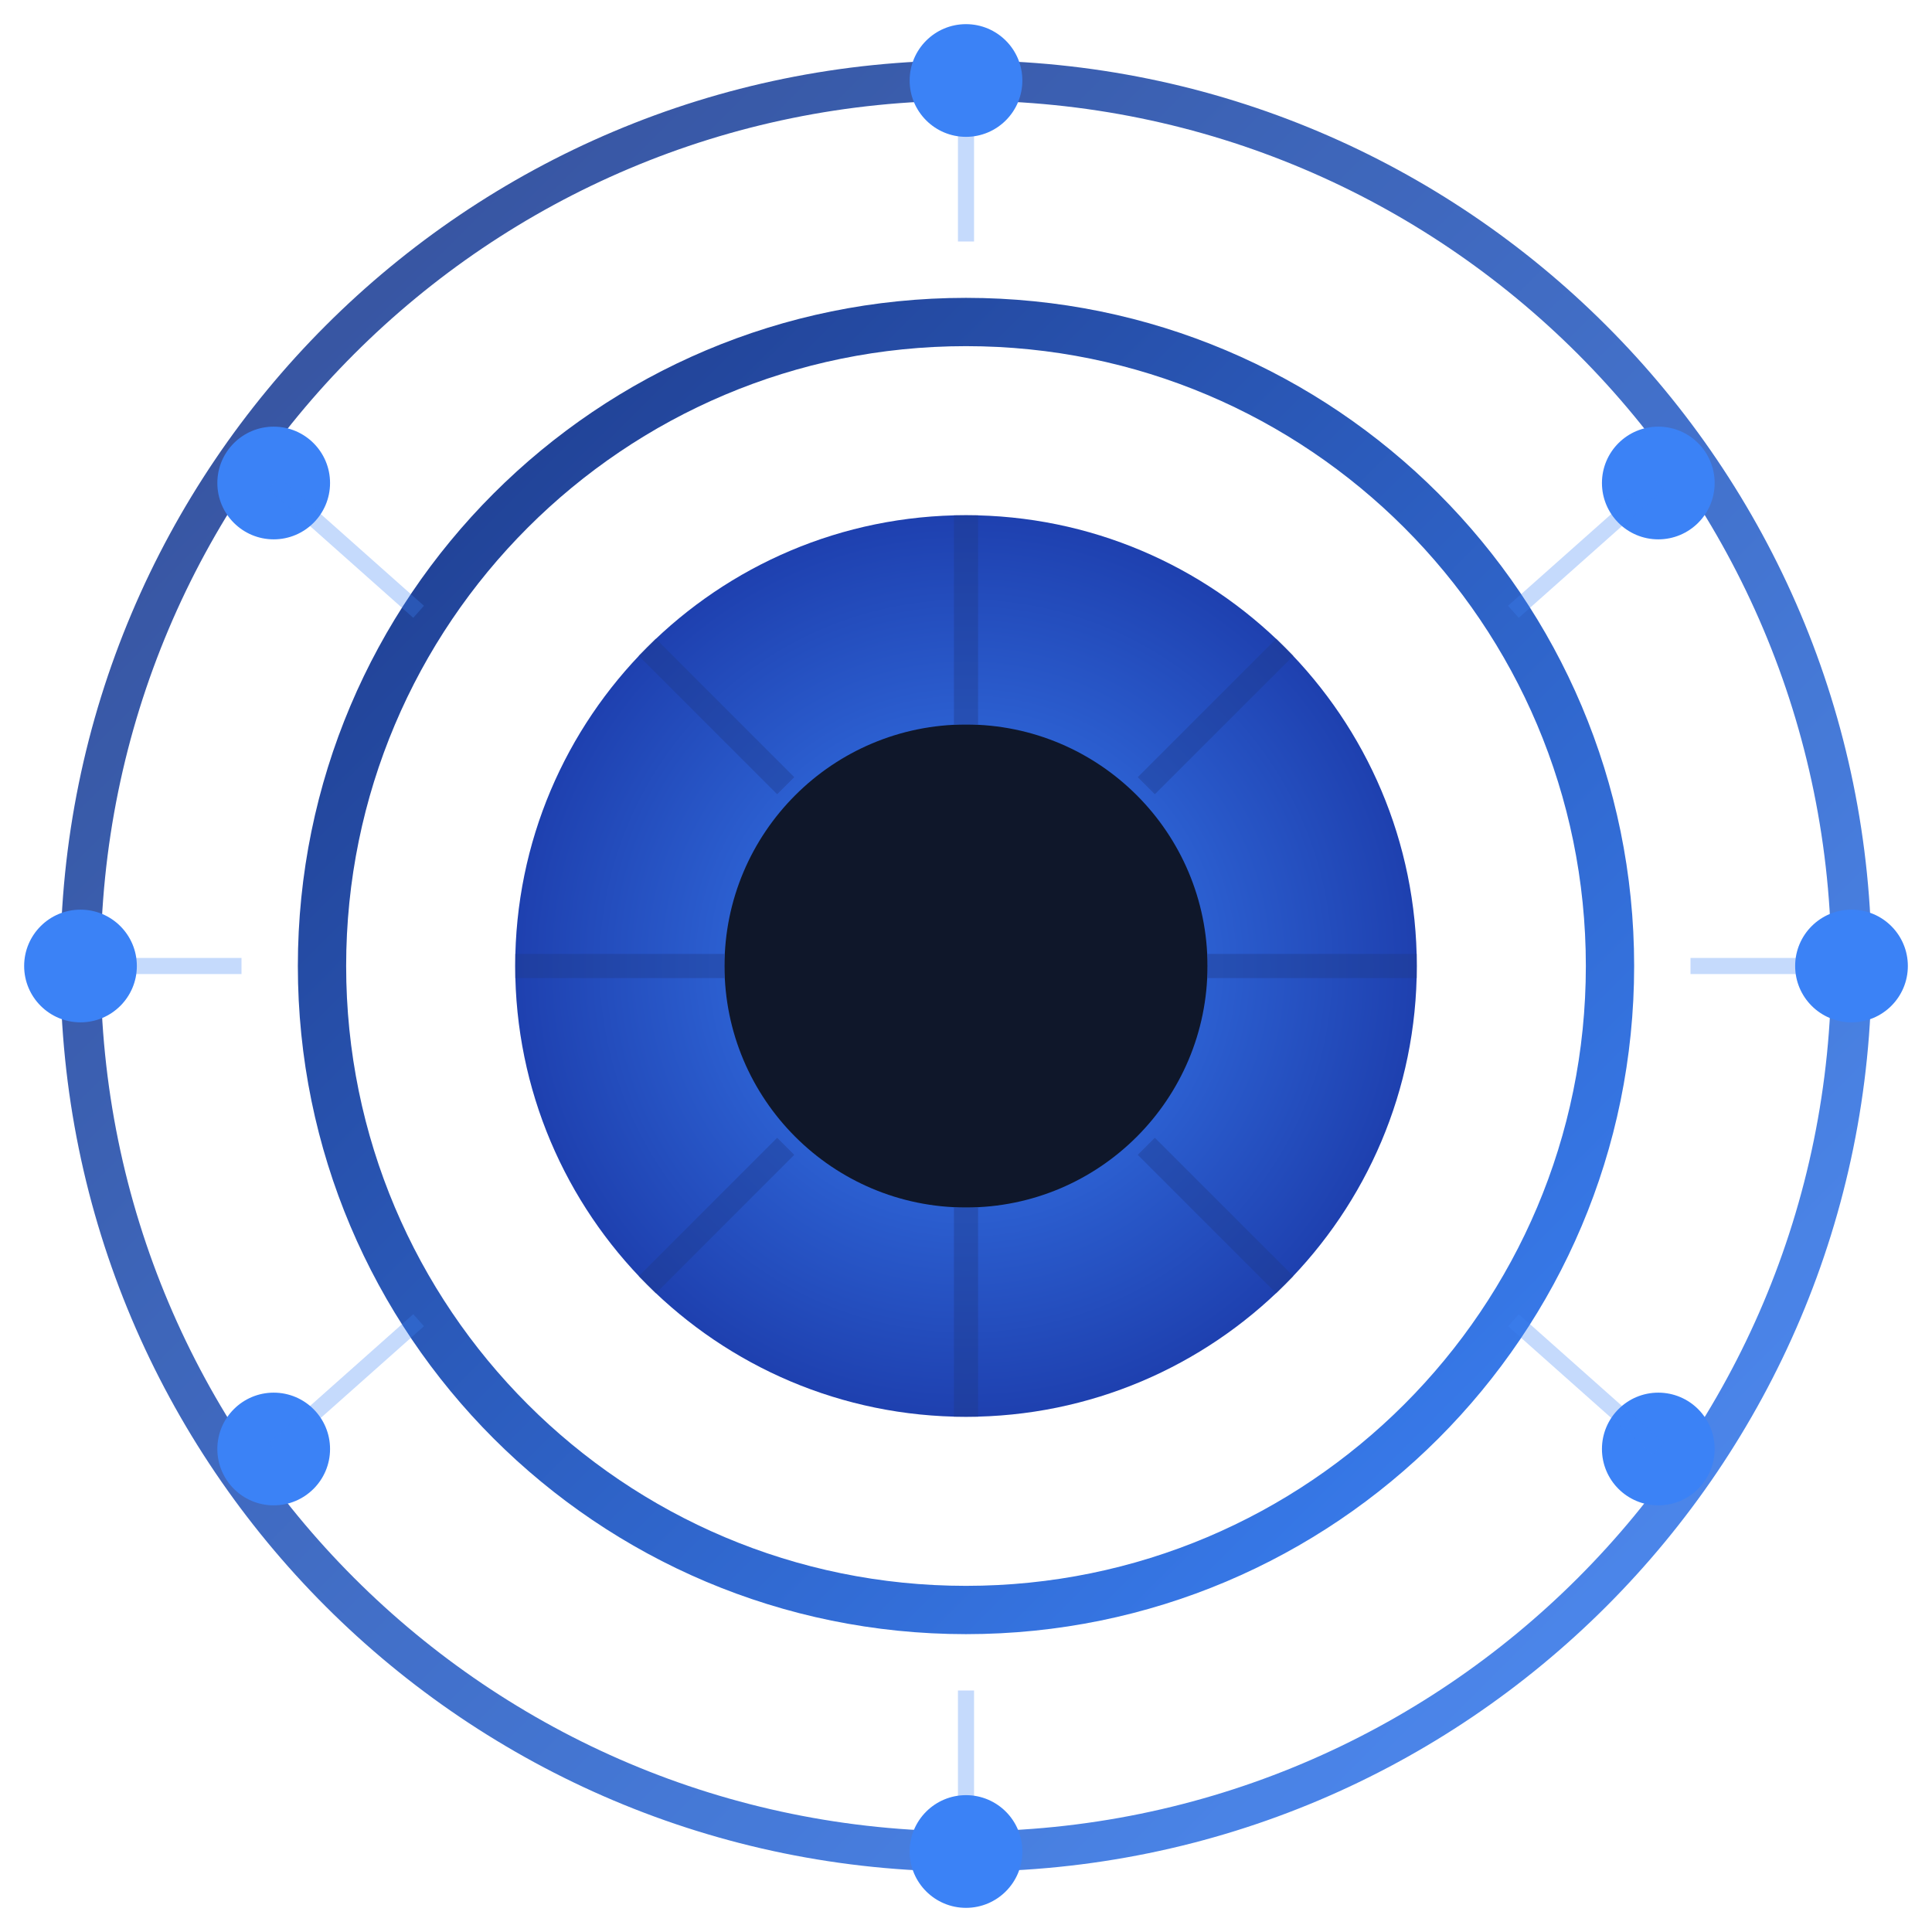
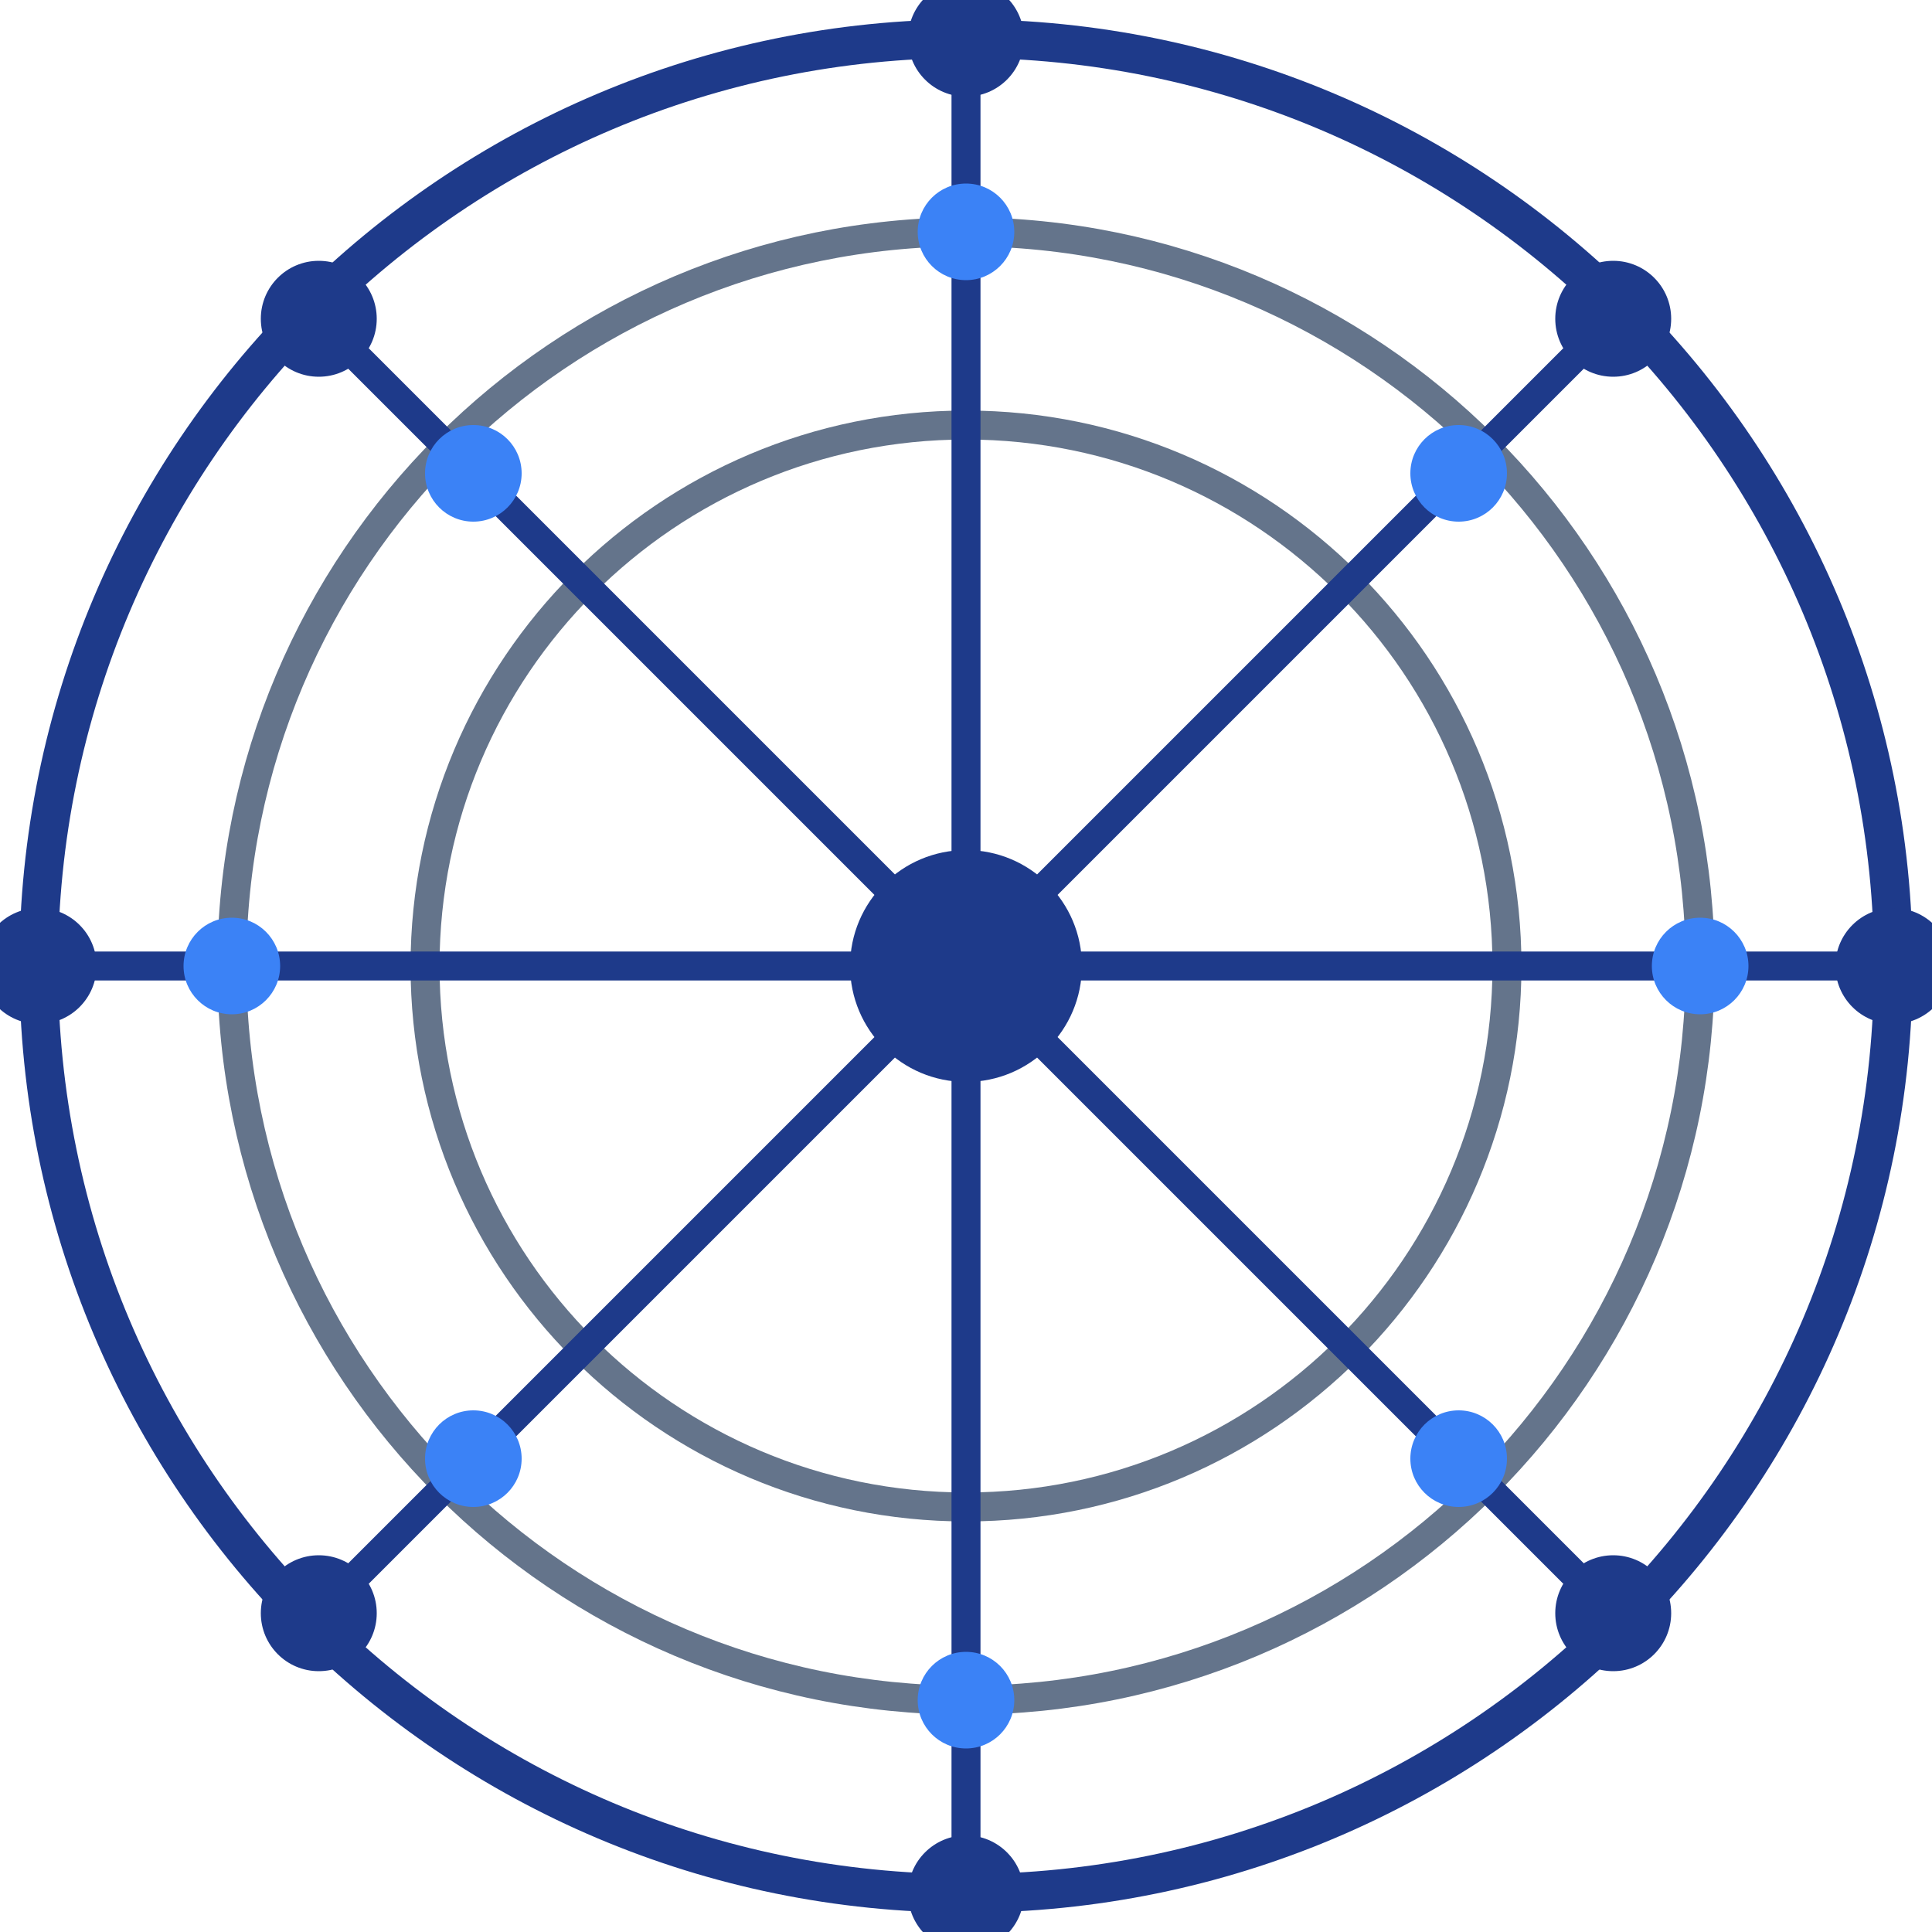
- <svg xmlns="http://www.w3.org/2000/svg" width="120" height="120" viewBox="0 0 120 120">
+ <svg xmlns="http://www.w3.org/2000/svg" viewBox="0 0 100 100" width="48" height="48">
  <defs>
-     <radialGradient id="irisGradient">
-       <stop offset="0%" style="stop-color:#3b82f6;stop-opacity:1" />
-       <stop offset="100%" style="stop-color:#1e40af;stop-opacity:1" />
-     </radialGradient>
-     <linearGradient id="ringGradient" x1="0%" y1="0%" x2="100%" y2="100%">
-       <stop offset="0%" style="stop-color:#1e3a8a;stop-opacity:1" />
-       <stop offset="100%" style="stop-color:#3b82f6;stop-opacity:1" />
-     </linearGradient>
+     <style>
+  :root {
+  --primary-navy: #1e3a8a;
+  --accent-blue: #3b82f6;
+  --text-gray: #64748b;
+  }
+  </style>
  </defs>
-   <circle cx="60" cy="60" r="55" fill="none" stroke="url(#ringGradient)" stroke-width="2.5" opacity="0.9" />
-   <circle cx="60" cy="60" r="40" fill="none" stroke="url(#ringGradient)" stroke-width="3" />
-   <circle cx="60" cy="60" r="28" fill="url(#irisGradient)" />
-   <circle cx="60" cy="60" r="15" fill="#0f172a" />
-   <g opacity="0.4" stroke="#1e3a8a" stroke-width="1.5">
-     <line x1="60" y1="32" x2="60" y2="45" />
-     <line x1="79.8" y1="40.2" x2="71.2" y2="48.8" />
-     <line x1="88" y1="60" x2="75" y2="60" />
-     <line x1="79.8" y1="79.8" x2="71.2" y2="71.2" />
-     <line x1="60" y1="88" x2="60" y2="75" />
-     <line x1="40.2" y1="79.8" x2="48.8" y2="71.2" />
-     <line x1="32" y1="60" x2="45" y2="60" />
-     <line x1="40.2" y1="40.2" x2="48.8" y2="48.8" />
-   </g>
-   <circle cx="60" cy="5" r="3.5" fill="#3b82f6" />
-   <circle cx="103" cy="30" r="3.5" fill="#3b82f6" />
-   <circle cx="115" cy="60" r="3.5" fill="#3b82f6" />
-   <circle cx="103" cy="90" r="3.5" fill="#3b82f6" />
-   <circle cx="60" cy="115" r="3.5" fill="#3b82f6" />
-   <circle cx="17" cy="90" r="3.5" fill="#3b82f6" />
-   <circle cx="5" cy="60" r="3.5" fill="#3b82f6" />
-   <circle cx="17" cy="30" r="3.5" fill="#3b82f6" />
-   <g opacity="0.3" stroke="#3b82f6" stroke-width="1">
-     <line x1="60" y1="5" x2="60" y2="15" />
-     <line x1="103" y1="30" x2="94" y2="38" />
-     <line x1="115" y1="60" x2="105" y2="60" />
-     <line x1="103" y1="90" x2="94" y2="82" />
-     <line x1="60" y1="115" x2="60" y2="105" />
-     <line x1="17" y1="90" x2="26" y2="82" />
-     <line x1="5" y1="60" x2="15" y2="60" />
-     <line x1="17" y1="30" x2="26" y2="38" />
+   <circle cx="50" cy="50" r="48" fill="none" stroke="#1e3a8a" stroke-width="2" />
+   <circle cx="50" cy="50" r="38" fill="none" stroke="#64748b" stroke-width="1.5" />
+   <circle cx="50" cy="50" r="28" fill="none" stroke="#64748b" stroke-width="1.5" />
+   <g stroke-linecap="round" stroke-linejoin="round">
+     <line x1="50" y1="2" x2="50" y2="98" stroke="#1e3a8a" stroke-width="1.5" />
+     <line x1="2" y1="50" x2="98" y2="50" stroke="#1e3a8a" stroke-width="1.5" />
+     <line x1="16.5" y1="16.5" x2="83.5" y2="83.5" stroke="#1e3a8a" stroke-width="1.5" />
+     <line x1="83.5" y1="16.5" x2="16.5" y2="83.5" stroke="#1e3a8a" stroke-width="1.5" />
+     <circle cx="50" cy="2" r="3" fill="#1e3a8a" />
+     <circle cx="98" cy="50" r="3" fill="#1e3a8a" />
+     <circle cx="50" cy="98" r="3" fill="#1e3a8a" />
+     <circle cx="2" cy="50" r="3" fill="#1e3a8a" />
+     <circle cx="16.5" cy="16.5" r="3" fill="#1e3a8a" />
+     <circle cx="83.5" cy="16.5" r="3" fill="#1e3a8a" />
+     <circle cx="83.5" cy="83.5" r="3" fill="#1e3a8a" />
+     <circle cx="16.5" cy="83.5" r="3" fill="#1e3a8a" />
+     <circle cx="50" cy="12" r="2.5" fill="#3b82f6" />
+     <circle cx="88" cy="50" r="2.5" fill="#3b82f6" />
+     <circle cx="50" cy="88" r="2.5" fill="#3b82f6" />
+     <circle cx="12" cy="50" r="2.5" fill="#3b82f6" />
+     <circle cx="24.5" cy="24.5" r="2.5" fill="#3b82f6" />
+     <circle cx="75.5" cy="24.5" r="2.5" fill="#3b82f6" />
+     <circle cx="75.5" cy="75.5" r="2.5" fill="#3b82f6" />
+     <circle cx="24.5" cy="75.5" r="2.5" fill="#3b82f6" />
+     <circle cx="50" cy="50" r="6" fill="#1e3a8a" />
  </g>
</svg>
